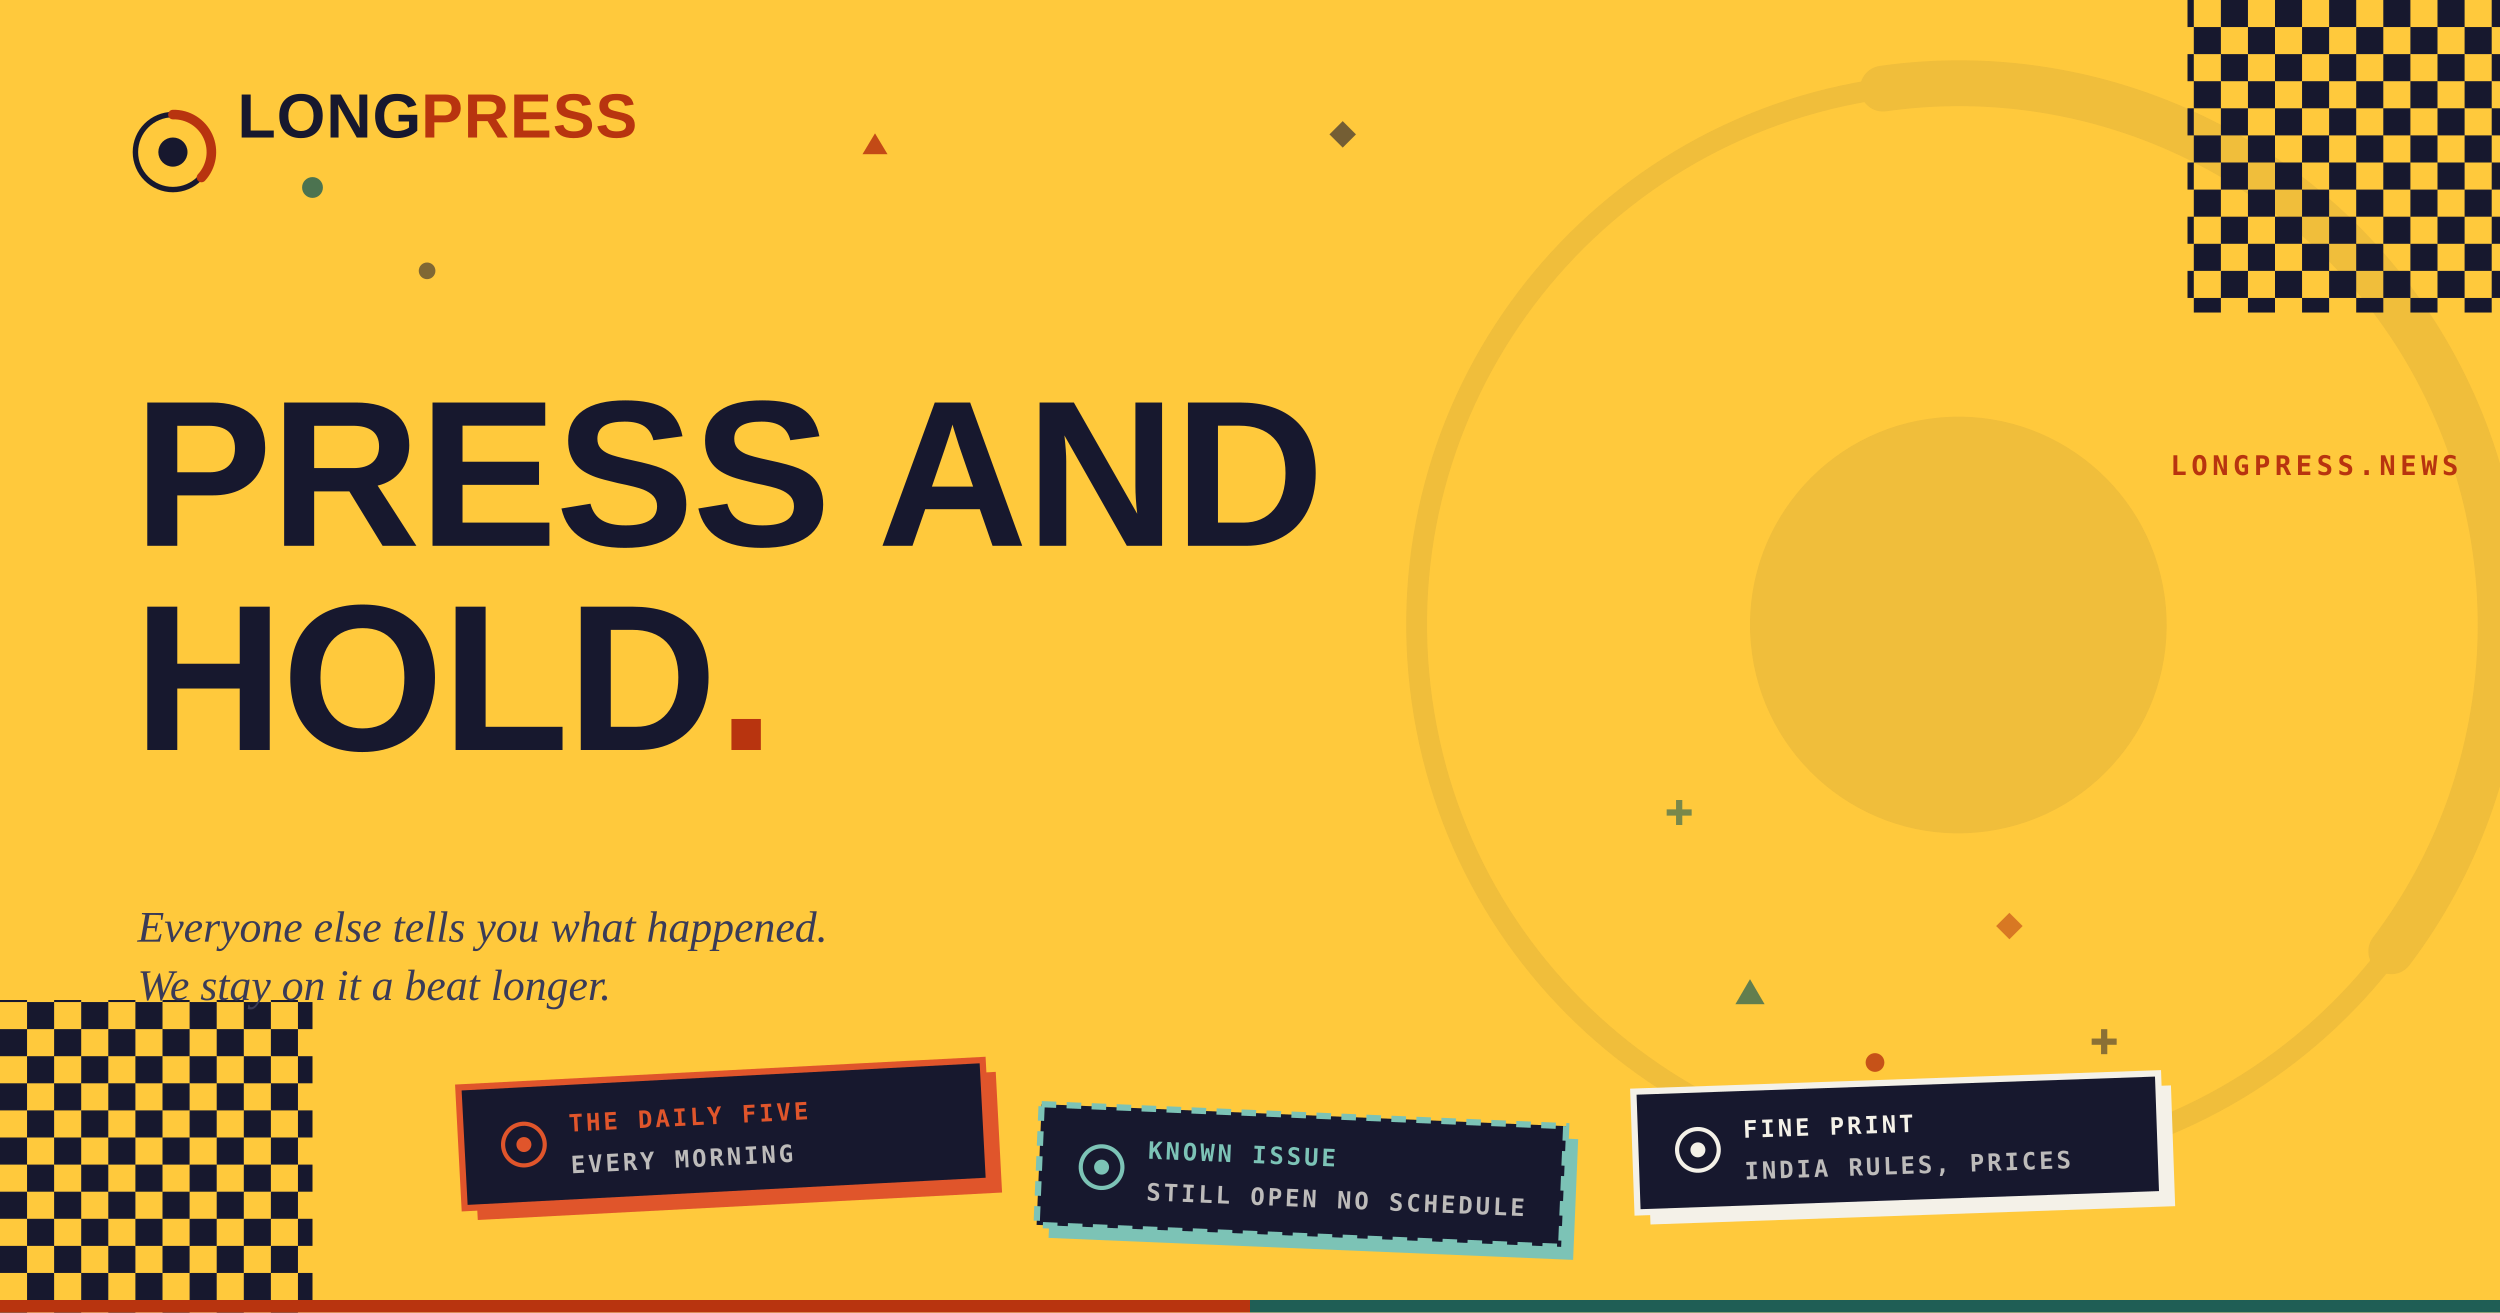
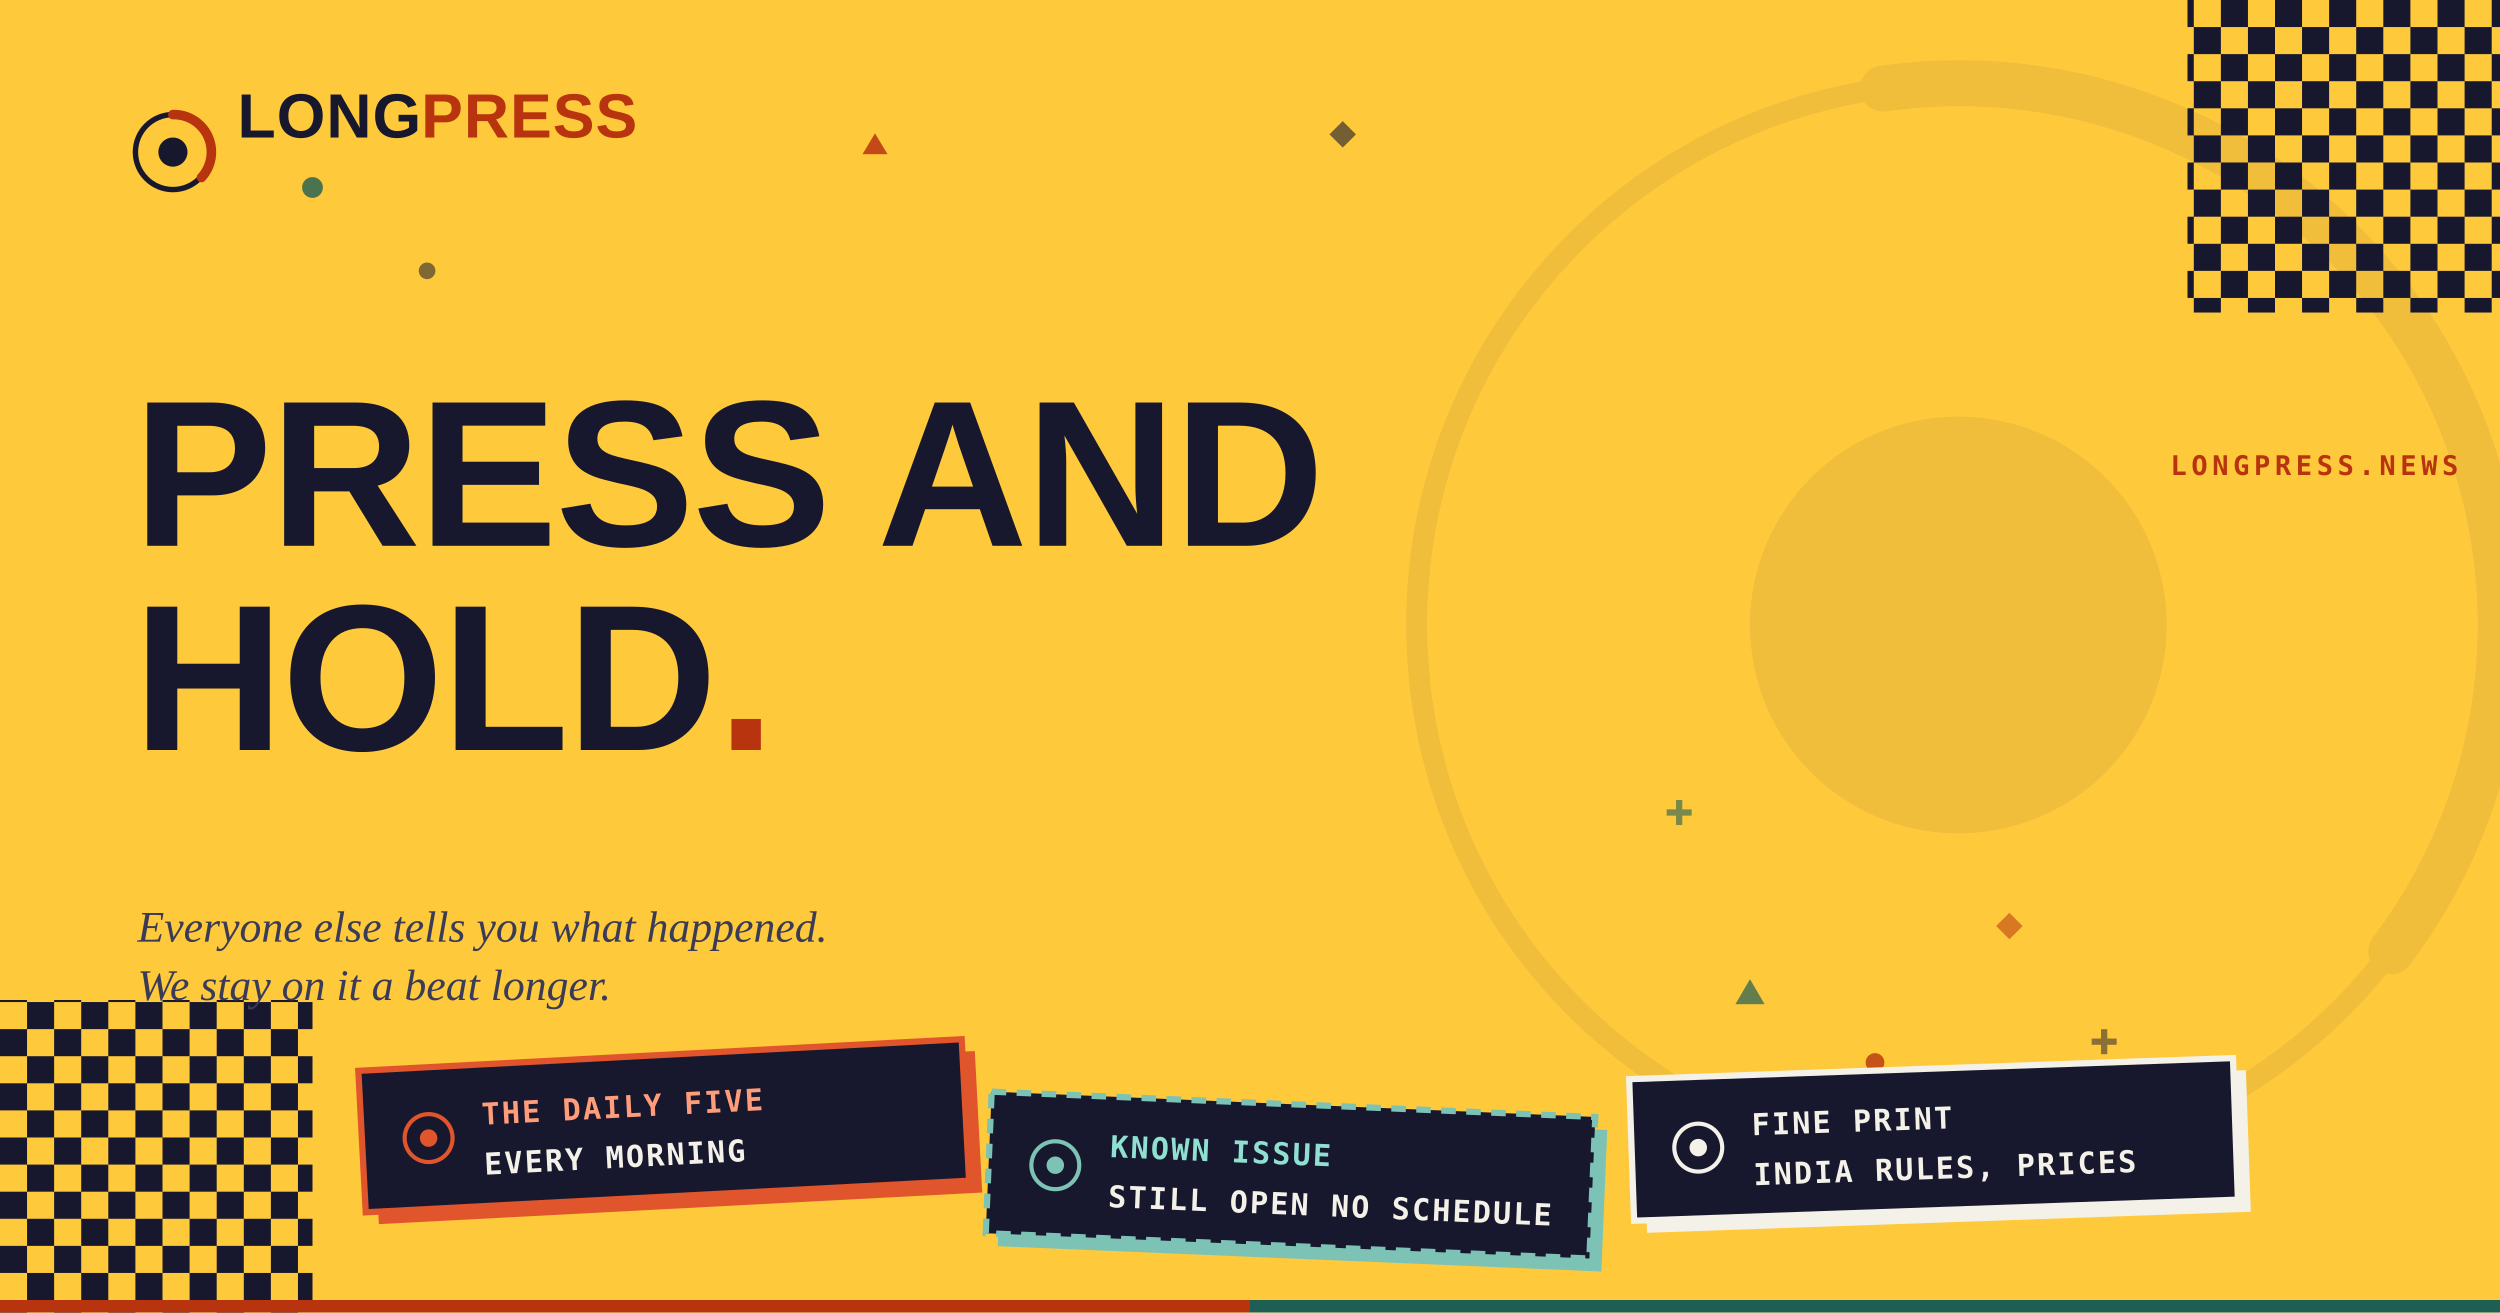
<svg xmlns="http://www.w3.org/2000/svg" width="1200" height="630" viewBox="0 0 1200 630">
  <defs>
    <pattern id="checker" width="26" height="26" patternUnits="userSpaceOnUse">
      <rect width="26" height="26" fill="none" />
      <rect width="13" height="13" x="0" y="0" fill="#17182E" />
      <rect width="13" height="13" x="13" y="13" fill="#17182E" />
    </pattern>
    <clipPath id="clip-tr">
      <path d="M1200,0 L1200,150 L1050,150 L1050,0 Z" />
    </clipPath>
    <clipPath id="clip-bl">
      <path d="M0,630 L0,480 L150,480 L150,630 Z" />
    </clipPath>
  </defs>
  <rect width="1200" height="630" fill="#FFC93C" />
  <g clip-path="url(#clip-tr)">
    <rect x="1050" y="0" width="150" height="150" fill="url(#checker)" />
  </g>
  <g clip-path="url(#clip-bl)">
    <rect x="0" y="480" width="150" height="150" fill="url(#checker)" />
  </g>
  <g transform="translate(940,300) rotate(-8)" opacity="0.07">
    <circle cx="0" cy="0" r="260" fill="none" stroke="#17182E" stroke-width="10" />
    <path d="M0,-260 A260,260 0 0 1 184,184" fill="none" stroke="#17182E" stroke-width="22" stroke-linecap="round" />
    <circle cx="0" cy="0" r="100" fill="#17182E" />
  </g>
  <circle cx="150" cy="90" r="5" fill="#1F5E55" opacity="0.8" />
  <circle cx="205" cy="130" r="4" fill="#17182E" opacity="0.55" />
  <path d="M420,64 l6,10 h-12 z" fill="#B8340F" opacity="0.85" />
  <rect x="640" y="60" width="9" height="9" fill="#17182E" opacity="0.6" transform="rotate(45 644.5 64.5)" />
  <path d="M840,470 l7,12 h-14 z" fill="#1F5E55" opacity="0.7" />
  <circle cx="900" cy="510" r="4.5" fill="#B8340F" opacity="0.8" />
  <rect x="960" y="440" width="9" height="9" fill="#B8340F" opacity="0.55" transform="rotate(45 964.5 444.5)" />
  <g stroke="#17182E" stroke-width="3" opacity="0.5">
    <line x1="1004" y1="500" x2="1016" y2="500" />
    <line x1="1010" y1="494" x2="1010" y2="506" />
  </g>
  <g stroke="#1F5E55" stroke-width="3" opacity="0.6">
    <line x1="800" y1="390" x2="812" y2="390" />
    <line x1="806" y1="384" x2="806" y2="396" />
  </g>
  <g transform="translate(64,54)">
    <circle cx="19" cy="19" r="18" fill="none" stroke="#17182E" stroke-width="2.6" />
    <path d="M19,1 A18,18 0 0 1 32.7,31.2" fill="none" stroke="#B8340F" stroke-width="4.6" stroke-linecap="round" />
    <circle cx="19" cy="19" r="7" fill="#17182E" />
  </g>
  <text x="114" y="66" font-family="Futura, Helvetica Neue, Arial, sans-serif" font-weight="700" font-size="30" letter-spacing="0.5" fill="#17182E">LONG<tspan fill="#B8340F">PRESS</tspan>
  </text>
  <text x="1180" y="228" text-anchor="end" font-family="Menlo, Consolas, monospace" font-weight="700" font-size="13" letter-spacing="2.2" fill="#B8340F">LONGPRESS.NEWS</text>
  <text x="64" y="262" font-family="Futura, Helvetica Neue, Arial, sans-serif" font-weight="800" font-size="100" letter-spacing="-1" fill="#17182E">PRESS AND</text>
  <text x="64" y="360" font-family="Futura, Helvetica Neue, Arial, sans-serif" font-weight="800" font-size="100" letter-spacing="-1" fill="#17182E">HOLD<tspan fill="#B8340F">.</tspan>
  </text>
  <text x="66" y="452" font-family="Georgia, Times New Roman, serif" font-style="italic" font-size="21" fill="#3A3B57">Everyone else tells you what happened.</text>
  <text x="66" y="480" font-family="Georgia, Times New Roman, serif" font-style="italic" font-size="21" fill="#3A3B57">We stay on it a beat longer.</text>
-   <g transform="translate(220,522) rotate(-3)">
-     <rect x="6" y="6" width="252" height="58" fill="#E0552B" />
-     <rect x="0" y="0" width="252" height="58" fill="#17182E" stroke="#E0552B" stroke-width="3" />
-     <circle cx="30" cy="29" r="10" fill="none" stroke="#E0552B" stroke-width="2" />
-     <circle cx="30" cy="29" r="3.6" fill="#E0552B" />
-     <text x="52" y="24" font-family="Menlo, Consolas, monospace" font-weight="700" font-size="11.5" letter-spacing="1.4" fill="#E0552B">THE DAILY FIVE</text>
-     <text x="52" y="44" font-family="Menlo, Consolas, monospace" font-weight="700" font-size="11.5" letter-spacing="1.4" fill="#F4F1E8" opacity="0.75">EVERY MORNING</text>
+   <g transform="translate(172,514) rotate(-3)">
+     <rect x="6" y="6" width="290" height="68" fill="#E0552B" />
+     <rect x="0" y="0" width="290" height="68" fill="#17182E" stroke="#E0552B" stroke-width="3" />
+     <circle cx="32" cy="34" r="11.5" fill="none" stroke="#E0552B" stroke-width="2" />
+     <circle cx="32" cy="34" r="4.2" fill="#E0552B" />
+     <text x="58" y="29" font-family="Menlo, Consolas, monospace" font-weight="700" font-size="14.5" letter-spacing="1" fill="#FF9D7A">THE DAILY FIVE</text>
+     <text x="58" y="53" font-family="Menlo, Consolas, monospace" font-weight="700" font-size="14.5" letter-spacing="1" fill="#F4F1E8">EVERY MORNING</text>
  </g>
-   <g transform="translate(500,530) rotate(2.4)">
-     <rect x="6" y="6" width="252" height="58" fill="#7CC3B6" />
-     <rect x="0" y="0" width="252" height="58" fill="#17182E" stroke="#7CC3B6" stroke-width="3" stroke-dasharray="7 5" />
-     <circle cx="30" cy="29" r="10" fill="none" stroke="#7CC3B6" stroke-width="2" />
-     <circle cx="30" cy="29" r="3.6" fill="#7CC3B6" />
-     <text x="52" y="24" font-family="Menlo, Consolas, monospace" font-weight="700" font-size="11.5" letter-spacing="1.4" fill="#7CC3B6">KNOWN ISSUE</text>
-     <text x="52" y="44" font-family="Menlo, Consolas, monospace" font-weight="700" font-size="11.5" letter-spacing="1.4" fill="#F4F1E8" opacity="0.75">STILL OPEN NO SCHEDULE</text>
+   <g transform="translate(476,524) rotate(2.4)">
+     <rect x="6" y="6" width="290" height="68" fill="#7CC3B6" />
+     <rect x="0" y="0" width="290" height="68" fill="#17182E" stroke="#7CC3B6" stroke-width="3" stroke-dasharray="7 5" />
+     <circle cx="32" cy="34" r="11.5" fill="none" stroke="#7CC3B6" stroke-width="2" />
+     <circle cx="32" cy="34" r="4.2" fill="#7CC3B6" />
+     <text x="58" y="29" font-family="Menlo, Consolas, monospace" font-weight="700" font-size="14.5" letter-spacing="1" fill="#8FE0D0">KNOWN ISSUE</text>
+     <text x="58" y="53" font-family="Menlo, Consolas, monospace" font-weight="700" font-size="14.5" letter-spacing="1" fill="#F4F1E8">STILL OPEN NO SCHEDULE</text>
  </g>
-   <g transform="translate(784,524) rotate(-2)">
-     <rect x="6" y="6" width="252" height="58" fill="#F4F1E8" />
-     <rect x="0" y="0" width="252" height="58" fill="#17182E" stroke="#F4F1E8" stroke-width="3" />
-     <circle cx="30" cy="29" r="10" fill="none" stroke="#F4F1E8" stroke-width="2" />
-     <circle cx="30" cy="29" r="3.6" fill="#F4F1E8" />
-     <text x="52" y="24" font-family="Menlo, Consolas, monospace" font-weight="700" font-size="11.5" letter-spacing="1.4" fill="#F4F1E8">FINE PRINT</text>
-     <text x="52" y="44" font-family="Menlo, Consolas, monospace" font-weight="700" font-size="11.5" letter-spacing="1.4" fill="#F4F1E8" opacity="0.75">INDIA RULES, PRICES</text>
+   <g transform="translate(782,518) rotate(-2)">
+     <rect x="6" y="6" width="290" height="68" fill="#F4F1E8" />
+     <rect x="0" y="0" width="290" height="68" fill="#17182E" stroke="#F4F1E8" stroke-width="3" />
+     <circle cx="32" cy="34" r="11.5" fill="none" stroke="#F4F1E8" stroke-width="2" />
+     <circle cx="32" cy="34" r="4.2" fill="#F4F1E8" />
+     <text x="58" y="29" font-family="Menlo, Consolas, monospace" font-weight="700" font-size="14.5" letter-spacing="1" fill="#F4F1E8">FINE PRINT</text>
+     <text x="58" y="53" font-family="Menlo, Consolas, monospace" font-weight="700" font-size="14.5" letter-spacing="1" fill="#F4F1E8">INDIA RULES, PRICES</text>
  </g>
  <rect x="0" y="624" width="600" height="6" fill="#B8340F" />
  <rect x="600" y="624" width="600" height="6" fill="#1F5E55" />
</svg>
